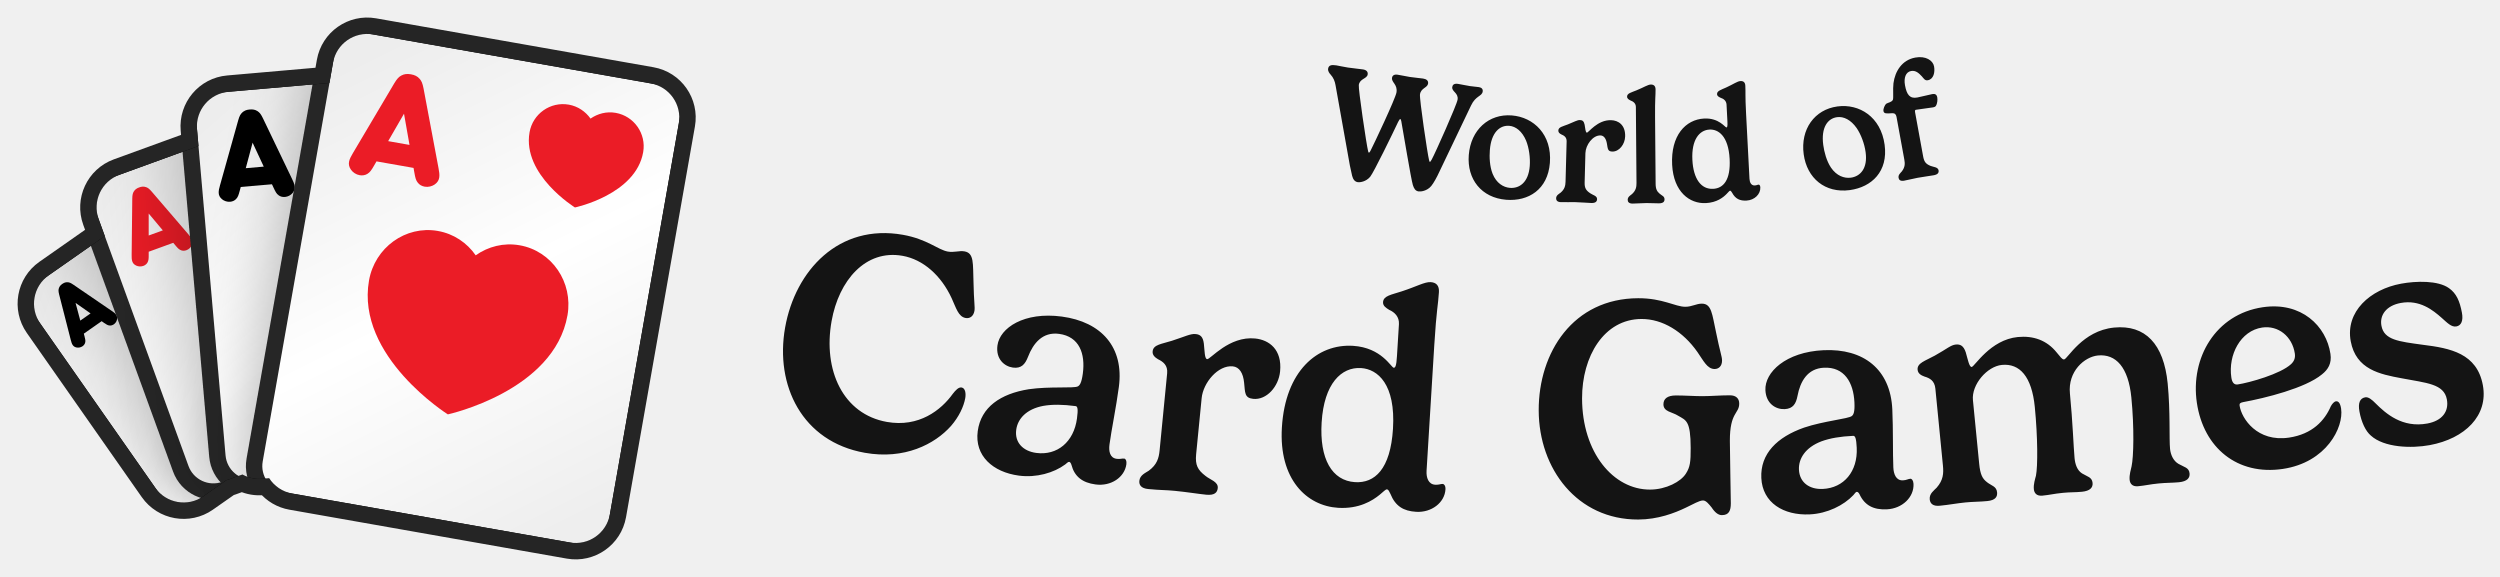
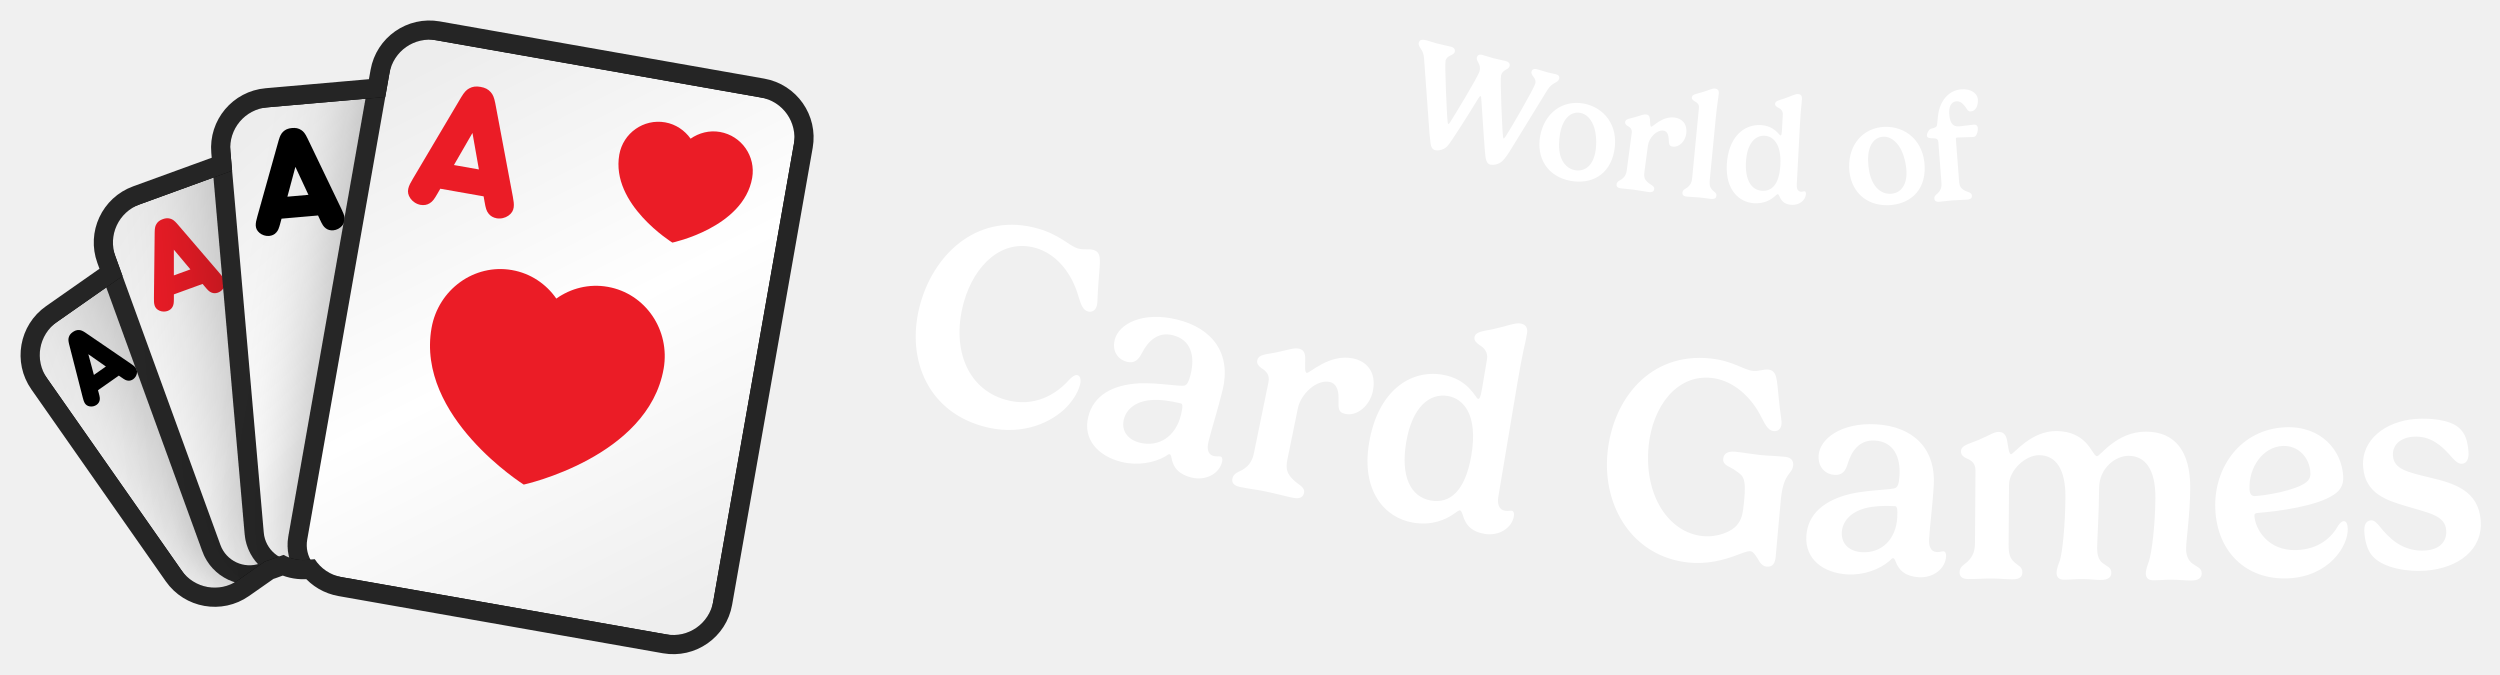
- <svg xmlns="http://www.w3.org/2000/svg" xmlns:xlink="http://www.w3.org/1999/xlink" viewBox="-5.27 -18.43 806.54 186.04" width="806.54" height="186.04">
+ <svg xmlns="http://www.w3.org/2000/svg" xmlns:xlink="http://www.w3.org/1999/xlink" viewBox="-6.64 -13.83 869.75 234.63" width="869.75" height="234.63">
  <defs>
    <rect id="path-1" x="0" y="0" width="5464" height="1280" />
    <rect id="path-3" x="0" y="0" width="1279.966" height="1280" />
    <path d="M654.667,7.381 L1041.451,230.691 C1067.755,245.877 1076.767,279.512 1061.581,305.816 L747.051,850.597 C731.865,876.902 698.23,885.914 671.926,870.727 L285.142,647.418 C271.344,639.451 262.304,626.408 259.019,612.01 L248.673,609.238 C237.588,606.268 228.207,600.115 221.247,592.027 L200.473,592.025 C198.498,592.025 196.547,591.921 194.626,591.718 L151.468,603.281 C122.13,611.142 91.974,593.731 84.112,564.393 L1.886,257.522 C-5.975,228.183 11.436,198.027 40.774,190.166 L145.477,162.11 L145.477,133.795 C145.477,103.422 170.1,78.799 200.473,78.799 L333.867,78.799 L340.716,53.24 C348.577,23.901 378.734,6.491 408.072,14.352 L563.147,55.903 L579.542,27.511 C594.728,1.207 628.363,-7.806 654.667,7.381 Z" id="path-5" />
    <filter x="-59.0%" y="-44.4%" width="218.0%" height="188.8%" filterUnits="objectBoundingBox" id="filter-7">
      <feOffset dx="0" dy="0" in="SourceAlpha" result="shadowOffsetOuter1" />
      <feGaussianBlur stdDeviation="64" in="shadowOffsetOuter1" result="shadowBlurOuter1" />
      <feColorMatrix values="0 0 0 0 0   0 0 0 0 0   0 0 0 0 0  0 0 0 0.32 0" type="matrix" in="shadowBlurOuter1" result="shadowMatrixOuter1" />
      <feMerge>
        <feMergeNode in="shadowMatrixOuter1" />
        <feMergeNode in="SourceGraphic" />
      </feMerge>
    </filter>
    <linearGradient x1="21.639%" y1="0%" x2="78.361%" y2="100%" id="linearGradient-8">
      <stop stop-color="#EDEDED" offset="0%" />
      <stop stop-color="#FFFFFF" offset="50.295%" />
      <stop stop-color="#EEEEEE" offset="100%" />
    </linearGradient>
    <filter x="-49.2%" y="-37.0%" width="198.3%" height="174.0%" filterUnits="objectBoundingBox" id="filter-9">
      <feOffset dx="0" dy="0" in="SourceAlpha" result="shadowOffsetOuter1" />
      <feGaussianBlur stdDeviation="64" in="shadowOffsetOuter1" result="shadowBlurOuter1" />
      <feColorMatrix values="0 0 0 0 0   0 0 0 0 0   0 0 0 0 0  0 0 0 0.32 0" type="matrix" in="shadowBlurOuter1" result="shadowMatrixOuter1" />
      <feMerge>
        <feMergeNode in="shadowMatrixOuter1" />
        <feMergeNode in="SourceGraphic" />
      </feMerge>
    </filter>
    <linearGradient x1="21.639%" y1="0%" x2="78.361%" y2="100%" id="linearGradient-10">
      <stop stop-color="#EDEDED" offset="0%" />
      <stop stop-color="#FFFFFF" offset="50.295%" />
      <stop stop-color="#EEEEEE" offset="100%" />
    </linearGradient>
    <filter x="-41.0%" y="-30.9%" width="181.9%" height="161.7%" filterUnits="objectBoundingBox" id="filter-11">
      <feOffset dx="0" dy="0" in="SourceAlpha" result="shadowOffsetOuter1" />
      <feGaussianBlur stdDeviation="64" in="shadowOffsetOuter1" result="shadowBlurOuter1" />
      <feColorMatrix values="0 0 0 0 0   0 0 0 0 0   0 0 0 0 0  0 0 0 0.32 0" type="matrix" in="shadowBlurOuter1" result="shadowMatrixOuter1" />
      <feMerge>
        <feMergeNode in="shadowMatrixOuter1" />
        <feMergeNode in="SourceGraphic" />
      </feMerge>
    </filter>
    <linearGradient x1="21.639%" y1="0%" x2="78.361%" y2="100%" id="linearGradient-12">
      <stop stop-color="#EDEDED" offset="0%" />
      <stop stop-color="#FFFFFF" offset="50.295%" />
      <stop stop-color="#EEEEEE" offset="100%" />
    </linearGradient>
    <filter x="-34.1%" y="-25.7%" width="168.3%" height="151.4%" filterUnits="objectBoundingBox" id="filter-13">
      <feOffset dx="0" dy="0" in="SourceAlpha" result="shadowOffsetOuter1" />
      <feGaussianBlur stdDeviation="64" in="shadowOffsetOuter1" result="shadowBlurOuter1" />
      <feColorMatrix values="0 0 0 0 0   0 0 0 0 0   0 0 0 0 0  0 0 0 0.32 0" type="matrix" in="shadowBlurOuter1" result="shadowMatrixOuter1" />
      <feMerge>
        <feMergeNode in="shadowMatrixOuter1" />
        <feMergeNode in="SourceGraphic" />
      </feMerge>
    </filter>
    <linearGradient x1="21.639%" y1="0%" x2="78.361%" y2="100%" id="linearGradient-14">
      <stop stop-color="#EDEDED" offset="0%" />
      <stop stop-color="#FFFFFF" offset="50.295%" />
      <stop stop-color="#EEEEEE" offset="100%" />
    </linearGradient>
  </defs>
-   <g transform="translate(-20.349,-54.369) scale(0.20349)">
+   <g transform="translate(-25.663,-59.162) scale(0.25663)">
    <mask id="mask-4" fill="white">
      <use xlink:href="#path-3" />
    </mask>
    <g id="Mask" />
    <g id="Group" stroke-width="1" fill-rule="evenodd" mask="url(#mask-4)">
      <g transform="translate(700.504, 678.0126) rotate(-20) translate(-700.504, -678.0126)translate(166.0272, 238.9585)">
        <g transform="translate(-0, -0)">
          <mask id="mask-6" fill="white">
            <use xlink:href="#path-5" />
          </mask>
          <path stroke="#252525" stroke-width="26" d="M661.167,-3.877 L1047.951,219.432 C1080.473,238.209 1091.616,279.794 1072.839,312.316 L758.31,857.097 C739.533,889.619 697.948,900.762 665.426,881.986 L278.642,658.676 C264.448,650.481 253.966,637.684 248.632,622.685 L245.308,621.795 C234.009,618.767 223.884,612.979 215.705,605.026 L200.473,605.025 C198.91,605.025 197.353,604.972 195.803,604.861 L154.833,615.838 C118.559,625.557 81.275,604.031 71.555,567.758 L-10.671,260.886 C-20.39,224.613 1.136,187.328 37.41,177.609 L132.477,152.135 L132.477,133.795 C132.477,96.242 162.92,65.799 200.473,65.799 L323.892,65.799 L328.159,49.875 C337.879,13.602 375.163,-7.925 411.436,1.795 L556.877,40.764 L568.283,21.011 C587.06,-11.511 628.645,-22.654 661.167,-3.877 Z" />
          <g mask="url(#mask-6)">
            <g transform="translate(-12.346, -20.1207)">
              <g id="small_spade_1" filter="url(#filter-7)" transform="translate(210.9129, 389.3938) rotate(-15) translate(-210.9129, -389.3938)translate(49.8576, 175.5497)">
                <rect id="Background" stroke="#252525" stroke-width="26" fill="url(#linearGradient-8)" x="-13" y="-13" width="348.11" height="453.688" rx="54.996" />
                <path d="M243.897,27.593 C243.897,27.593 294.439,46.921 294.501,83.212 C294.501,98.995 281.209,111.813 264.79,111.831 C259.556,111.836 254.629,110.478 250.35,108.157 L256.538,128.766 L231.229,128.766 L237.404,108.197 C233.153,110.517 228.26,111.881 223.047,111.892 C206.62,111.901 193.284,99.118 193.266,83.326 C193.205,47.045 243.897,27.593 243.897,27.593 Z" id="Spade-small" fill="#000000" />
                <path d="M24.778,103.856 L51.007,34.253 C52.733,29.769 54.044,27.838 56.046,26.251 C58.462,24.32 61.015,23.561 64.605,23.561 C68.194,23.561 70.748,24.32 73.164,26.251 C75.165,27.838 76.477,29.769 78.202,34.253 L104.431,103.856 C106.709,109.926 108.228,114.686 103.603,119.308 C101.463,121.446 98.219,122.895 94.906,122.895 C92.214,122.895 89.798,121.998 88.073,120.412 C86.002,118.549 85.105,116.687 83.31,111.72 L81.861,107.719 L47.349,107.719 L45.899,111.72 C44.105,116.687 43.207,118.549 41.137,120.412 C39.411,121.998 36.995,122.895 34.303,122.895 C30.99,122.895 27.746,121.446 25.606,119.308 C20.982,114.686 22.5,109.926 24.778,103.856 Z M74.544,87.576 L64.605,60.259 L54.665,87.576 L74.544,87.576 Z" id="A" fill="#000000" />
              </g>
              <g id="small_diamond_1" filter="url(#filter-9)" transform="translate(351.0898, 355.5329) rotate(-360) translate(-351.0898, -355.5329)translate(157.8235, 98.9199)">
                <rect id="Background" stroke="#252525" stroke-width="26" fill="url(#linearGradient-10)" x="-13" y="-13" width="412.533" height="539.226" rx="54.996" />
                <polygon id="Diamond-small" fill="#EB1B28" points="300.954 22.074 353.401 93.826 300.954 165.557 248.485 93.826" />
                <path d="M29.802,125.878 L61.277,42.355 C63.348,36.974 64.921,34.657 67.323,32.753 C70.222,30.435 73.287,29.524 77.594,29.524 C81.901,29.524 84.966,30.435 87.865,32.753 C90.267,34.657 91.841,36.974 93.911,42.355 L125.386,125.878 C128.119,133.163 129.942,138.875 124.392,144.421 C121.824,146.987 117.932,148.725 113.956,148.725 C110.725,148.725 107.826,147.649 105.756,145.745 C103.271,143.51 102.194,141.275 100.041,135.315 L98.301,130.514 L56.887,130.514 L55.148,135.315 C52.994,141.275 51.917,143.51 49.432,145.745 C47.362,147.649 44.463,148.725 41.232,148.725 C37.257,148.725 33.364,146.987 30.796,144.421 C25.247,138.875 27.069,133.163 29.802,125.878 Z M89.521,106.343 L77.594,73.562 L65.667,106.343 L89.521,106.343 Z" id="A" fill="#EB1B28" />
              </g>
              <g id="small_clover_1" filter="url(#filter-11)" transform="translate(511.6136, 377.7066) rotate(-345) translate(-511.6136, -377.7066)translate(279.6941, 69.771)">
                <rect id="Background" stroke="#252525" stroke-width="26" fill="url(#linearGradient-12)" x="-13" y="-13" width="489.839" height="641.871" rx="54.996" />
                <path d="M347.866,39.734 C367.599,39.734 383.595,55.536 383.595,75.06 C383.595,84.425 379.905,92.946 373.883,99.274 C378.307,97.333 383.203,96.253 388.353,96.253 C408.072,96.253 424.081,112.082 424.081,131.58 C424.081,151.104 408.072,166.919 388.353,166.919 C372.39,166.919 358.858,156.556 354.282,142.251 C354.334,142.684 354.408,143.092 354.506,143.474 C358.945,160.826 367.798,185.424 367.798,185.424 L328,185.424 C328,185.424 336.827,160.734 341.253,143.474 C341.354,143.079 341.428,142.656 341.479,142.206 C336.916,156.534 323.372,166.919 307.393,166.919 C287.646,166.919 271.677,151.104 271.677,131.58 C271.677,112.082 287.646,96.253 307.393,96.253 C312.539,96.253 317.432,97.331 321.855,99.271 C315.837,92.944 312.15,84.424 312.15,75.06 C312.15,55.536 328.133,39.734 347.866,39.734 Z" id="Clover-small" fill="#000000" />
                <path d="M28.576,146.475 L66.345,46.247 C68.83,39.79 70.719,37.009 73.601,34.724 C77.08,31.943 80.758,30.85 85.926,30.85 C91.095,30.85 94.772,31.943 98.251,34.724 C101.133,37.009 103.022,39.79 105.507,46.247 L143.276,146.475 C146.556,155.216 148.743,162.07 142.084,168.726 C139.003,171.805 134.331,173.891 129.56,173.891 C125.684,173.891 122.205,172.6 119.72,170.315 C116.738,167.633 115.446,164.951 112.862,157.799 L110.775,152.038 L61.078,152.038 L58.99,157.799 C56.406,164.951 55.114,167.633 52.132,170.315 C49.647,172.6 46.168,173.891 42.292,173.891 C37.521,173.891 32.85,171.805 29.768,168.726 C23.109,162.07 25.296,155.216 28.576,146.475 Z M100.239,123.032 L85.926,83.696 L71.613,123.032 L100.239,123.032 Z" id="A" fill="#000000" />
              </g>
              <g id="small_heart_1" filter="url(#filter-13)" transform="translate(675.6425, 459.1748) rotate(-330) translate(-675.6425, -459.1748)translate(397.3371, 89.6494)">
                <rect id="Background" stroke="#252525" stroke-width="26" fill="url(#linearGradient-14)" x="-13" y="-13" width="582.611" height="765.051" rx="54.996" />
                <path d="M341.635,288.824 C315.976,288.845 292.736,299.456 275.815,316.611 C258.851,299.507 235.579,288.948 209.909,288.989 C158.08,289.041 116.117,332.207 116.16,385.365 C116.309,507.485 276.113,572.616 276.113,572.616 C276.113,572.616 435.789,507.092 435.619,384.932 C435.544,331.774 393.497,288.752 341.635,288.824" id="Heart-big" fill="#EB1B28" />
                <path d="M417.458,71.521 C407.751,61.933 394.392,55.711 379.689,55.711 C350.027,55.745 325.983,79.908 326.015,109.677 C326.095,178.084 417.593,214.563 417.593,214.563 C417.593,214.563 508.981,177.883 508.901,109.459 C508.854,79.674 484.777,55.594 455.084,55.627 C440.412,55.627 427.165,61.899 417.458,71.521 Z" id="Heart-small" fill="#EB1B28" />
                <path d="M56.059,190.564 L101.383,70.289 C104.365,62.541 106.631,59.203 110.09,56.462 C114.264,53.124 118.677,51.813 124.88,51.813 C131.082,51.813 135.495,53.124 139.67,56.462 C143.129,59.203 145.395,62.541 148.377,70.289 L193.701,190.564 C197.637,201.054 200.261,209.278 192.269,217.265 C188.572,220.96 182.966,223.464 177.241,223.464 C172.589,223.464 168.415,221.914 165.433,219.172 C161.855,215.954 160.304,212.735 157.203,204.153 L154.698,197.239 L95.061,197.239 L92.556,204.153 C89.455,212.735 87.905,215.954 84.327,219.172 C81.345,221.914 77.17,223.464 72.518,223.464 C66.793,223.464 61.187,220.96 57.49,217.265 C49.499,209.278 52.123,201.054 56.059,190.564 Z M142.055,162.432 L124.88,115.228 L107.704,162.432 L142.055,162.432 Z" id="A" fill="#EB1B28" />
              </g>
            </g>
          </g>
        </g>
      </g>
    </g>
  </g>
-   <path fill="#141414" d="M445.78 20.92C446.08 20.3 446.35 19.95 446.48 19.97C446.6 19.99 446.73 20.22 446.8 20.62C447.47 24.33 449.92 39.17 450.53 41.23C450.9 42.42 451.36 43.17 452.39 43.33C453.03 43.43 455.12 43.22 456.47 41.58C457.21 40.7 458.3 38.73 459.08 37.01L469.31 15.61C470.82 12.39 472.83 12.7 473.07 11.1C473.19 10.36 472.77 9.82 471.87 9.68C470.99 9.55 469.85 9.48 468.95 9.34C467.97 9.2 465.96 8.76 465.11 8.63C463.85 8.44 463.36 8.94 463.25 9.63C463.02 11.15 465.31 11.5 464.97 13.71C464.71 15.41 457.77 30.95 456.64 33.01C456.36 33.49 456.15 33.83 456.02 33.81C455.94 33.8 455.87 33.6 455.77 33.24C455.27 31.33 452.62 13.44 452.84 12.02C453.16 9.91 455.23 9.94 455.45 8.55C455.59 7.58 454.93 7.08 453.83 6.91C452.7 6.74 451.29 6.66 449.52 6.39C448.56 6.24 446.53 5.8 445.63 5.67C444.45 5.49 443.92 5.98 443.82 6.68C443.59 8.17 445.66 8.75 445.26 11.37C444.96 13.32 437.84 28.36 436.95 30.06C436.8 30.36 436.54 30.84 436.36 30.82C436.25 30.8 436.16 30.58 436.11 30.36C435.58 28.33 432.91 10.28 433.1 8.99C433.42 6.89 435.74 7.03 435.96 5.59C436.09 4.77 435.63 4.14 434.42 3.96C433.26 3.78 431.47 3.64 429.59 3.36C427.77 3.08 426.84 2.81 425.81 2.65C424.19 2.4 423.36 2.65 423.2 3.75C423.08 4.5 423.61 5.21 423.99 5.61C424.94 6.65 425.37 7.79 425.58 8.98L430.21 34.91C430.49 36.34 430.89 38.08 430.94 38.25C431.24 39.4 431.75 40.19 432.8 40.35C433.42 40.44 435.43 40.22 436.78 38.59C437.91 37.21 443.99 24.75 445.78 20.92ZM481.63 22.16C483.75 22.32 485.79 23.92 487.07 26.94C488.01 29.25 488.46 32.45 488.25 35.17C487.83 40.46 484.89 42.42 481.86 42.18C479.73 42.01 477.49 40.66 476.27 37.64C475.31 35.22 475.2 32.24 475.38 29.99C475.82 24.31 478.59 21.92 481.63 22.16ZM468.58 31.59C467.97 39.37 472.66 45.39 480.67 46.02C487.82 46.58 494.07 42.74 494.75 34.11C495.46 25.01 489.54 19.36 482.46 18.81C475.05 18.22 469.22 23.45 468.58 31.59ZM511.05 25.26C512.17 25.29 512.87 26.28 513.14 27.87C513.43 29.49 513.36 30.43 514.86 30.47C517.12 30.53 518.96 28.11 519.03 25.56C519.13 21.87 516.83 20.4 514.47 20.34C510.07 20.22 507.23 24.38 506.68 24.36C506.24 24.35 506.17 23.02 505.95 21.79C505.72 20.67 505.26 20.32 504.45 20.3C503.6 20.27 502.75 20.82 500.56 21.7C498.86 22.38 497.5 22.55 497.47 23.69C497.45 24.32 497.91 24.67 498.45 24.94C499.35 25.31 500.19 25.85 500.15 27.2L499.8 40.17C499.76 41.5 499.52 42.61 498.22 43.72C497.71 44.12 496.79 44.54 496.76 45.52C496.75 46.17 497.09 46.76 498.34 46.79C500.5 46.85 501.18 46.74 502.79 46.78C505 46.84 506.74 47.02 508.11 47.06C509.52 47.1 509.95 46.56 509.97 45.81C510 44.74 508.57 44.5 507.78 43.93C506.38 43 505.91 42.21 505.96 40.42L506.21 30.96C506.29 28.33 508.58 25.2 511.05 25.26ZM528.84 10.42C528.83 9.33 528.28 8.84 527.34 8.84C526.33 8.85 525.09 9.75 522.65 10.73C520.97 11.42 519.64 11.67 519.65 12.76C519.66 13.38 520.18 13.69 520.73 13.97C521.64 14.3 522.48 14.89 522.49 16.09L522.69 40.58C522.7 41.9 522.51 43.02 521.24 44.18C520.75 44.6 519.84 45.05 519.85 46.04C519.86 46.69 520.23 47.26 521.47 47.25C523.14 47.23 524.36 47.09 525.92 47.08C527.19 47.07 528.78 47.18 529.92 47.17C531.33 47.16 531.74 46.61 531.73 45.86C531.72 44.85 530.87 44.7 530.13 44.03C529.35 43.36 528.87 42.63 528.86 40.84L528.68 19.36C528.63 13.28 528.86 12.6 528.84 10.42ZM547.43 42.49C543.54 42.7 541.04 39.29 540.72 33.18C540.38 26.62 542.98 23.54 546.25 23.37C549.08 23.22 552.35 25.42 552.74 32.87C553.09 39.7 550.7 42.32 547.43 42.49ZM558.18 46.28C560.75 46.15 562.75 44.22 562.64 41.99C562.61 41.39 562.31 41.12 562.1 41.13C561.71 41.15 561.49 41.37 560.84 41.4C559.69 41.46 559.2 40.4 559.14 39.25L558.04 18.17C557.72 12.09 557.92 11.41 557.8 9.23C557.75 8.13 557.18 7.67 556.24 7.72C555.23 7.77 553.98 8.72 551.59 9.81C549.93 10.57 548.62 10.88 548.68 11.97C548.71 12.59 549.3 12.87 549.86 13.13C550.78 13.42 551.68 14.08 551.74 15.32L552.02 20.72C552.11 22.33 551.97 22.68 551.71 22.69C551.27 22.71 549.31 19.56 544.51 19.81C538.51 20.13 533.7 25.3 534.19 34.75C534.65 43.47 539.82 47.37 545.1 47.09C548.6 46.91 550.68 45.27 551.79 44.11C552.36 43.54 552.65 43.11 552.88 43.09C553.14 43.08 553.31 43.41 553.54 43.76C554.61 45.74 556.05 46.39 558.18 46.28ZM587.4 19.37C589.51 19.08 591.84 20.21 593.72 22.89C595.13 24.96 596.25 27.98 596.61 30.68C597.33 35.94 594.86 38.48 591.85 38.89C589.73 39.17 587.26 38.33 585.43 35.64C583.98 33.47 583.25 30.58 582.94 28.34C582.18 22.69 584.38 19.77 587.4 19.37ZM576.63 31.34C577.68 39.07 583.54 43.97 591.5 42.9C598.61 41.93 603.9 36.86 602.74 28.28C601.52 19.24 594.54 14.96 587.51 15.91C580.14 16.91 575.54 23.25 576.63 31.34ZM612.55 17.7C612.45 17.14 612.66 17.02 612.82 16.99C613.69 16.83 617.82 16.32 618.43 16.2C618.82 16.13 619.11 15.98 619.27 15.73C619.75 15.01 619.86 13.75 619.72 12.98C619.54 12.01 618.95 11.78 618.13 11.92C617.46 12.05 614.17 12.86 613.25 13.03C610.87 13.46 609.87 12.14 609.31 9.07C608.88 6.72 609.53 4.8 611.27 4.48C612.78 4.21 613.77 5.16 614.75 6.2C615.35 6.86 615.7 7.64 616.68 7.46C618.57 7.11 619.03 4.86 618.69 2.99C618.33 1.05 615.97 -0.47 612.64 0.14C608.34 0.92 606.1 4.56 605.59 8.43C605.34 10.51 605.67 13.17 605.39 13.81C604.93 14.6 603.82 14.65 603.21 15.07C602.81 15.47 602.23 16.65 602.37 17.42C602.54 18.32 603.44 18.2 605.22 18.09C605.98 18.08 606.41 18.4 606.57 19.25L609.1 33.08C609.34 34.39 609.33 35.52 608.28 36.88C607.87 37.38 607.06 37.97 607.24 38.95C607.35 39.59 607.81 40.08 609.04 39.86C610.65 39.56 611.93 39.2 613.39 38.93C615.57 38.53 617.2 38.37 618.58 38.11C619.96 37.86 620.27 37.25 620.14 36.51C619.95 35.46 618.49 35.46 617.58 35.1C616.04 34.46 615.5 33.82 615.17 32.05Z" />
-   <path fill="#141414" d="M248.02 87.24C244.71 105.89 253.47 124.05 273.75 127.65C286.51 129.92 296.28 124.9 301.55 118.98C304.1 116.03 305.65 112.75 306.14 109.99C306.38 108.61 306.2 106.8 304.97 106.58C303.98 106.41 303.03 107.46 302.12 108.62C298.34 113.89 291.19 119.52 280.85 117.69C266.77 115.19 260.18 101.12 263.01 85.17C265.34 72.03 273.98 61.98 285.9 64.1C292.59 65.28 298.37 70.47 301.75 77.78C303.18 80.87 303.89 83.74 306.25 84.16C307.53 84.39 308.77 83.7 309.1 81.87C309.32 80.59 308.91 78.9 308.8 72.68C308.57 66.55 309.05 63.23 305.9 62.67C304.18 62.36 302.58 63.1 300.51 62.73C297.31 62.16 293.86 58.71 286.03 57.32C265.36 53.65 251.29 68.82 248.02 87.24ZM342.18 116.58C341.17 124.17 335.78 128.59 329.04 127.69C324.78 127.12 322.03 124.33 322.58 120.22C323.05 116.7 325.84 113.54 331.32 112.51C334.27 112 337.64 112.04 341.76 112.59C342.4 112.68 342.58 113.61 342.18 116.58ZM326.64 107.14C317.52 108.6 311.2 112.9 310.16 120.68C309.1 128.61 315.05 133.89 323.43 135.01C329.08 135.77 334.75 134.1 338.38 131.41C338.83 131.07 339.31 130.53 339.66 130.57C340 130.62 340.25 131.06 340.39 131.53C341.39 135.35 343.95 137.3 348.17 137.86C353.12 138.53 357.55 135.59 358.12 131.32C358.27 130.19 357.85 129.57 357.45 129.52C356.71 129.42 356.16 129.75 354.97 129.59C352.79 129.3 352.37 127.13 352.67 124.95C353.27 120.44 354.83 112.88 355.69 106.43C357.41 93.6 350.08 85.41 337.29 83.7C325.15 82.08 317.28 87.33 316.52 93.03C315.94 97.39 318.75 99.78 321.52 100.16C324.25 100.52 325.45 99.07 326.37 96.72C328.07 92.3 331.09 88.57 336.4 89.28C342.94 90.15 344.92 95.66 344.07 102.06C343.65 105.18 343.05 105.91 342.45 106.23C341.15 106.91 333.33 106.17 326.64 107.14ZM392.44 99.76C394.58 99.97 395.8 101.94 396.1 105.04C396.44 108.19 396.17 109.97 399.05 110.25C403.38 110.67 407.23 106.28 407.71 101.4C408.4 94.33 404.18 91.21 399.65 90.77C391.24 89.94 385.22 97.54 384.18 97.44C383.33 97.36 383.38 94.8 383.11 92.41C382.83 90.23 381.99 89.49 380.45 89.34C378.81 89.18 377.11 90.12 372.8 91.51C369.43 92.58 366.81 92.73 366.59 94.92C366.47 96.11 367.31 96.85 368.3 97.45C369.98 98.26 371.53 99.42 371.27 102.01L368.84 126.84C368.6 129.38 367.99 131.48 365.34 133.43C364.31 134.13 362.49 134.81 362.3 136.7C362.18 137.94 362.77 139.11 365.16 139.34C369.29 139.74 370.61 139.62 373.69 139.92C377.92 140.34 381.23 140.91 383.87 141.17C386.56 141.43 387.46 140.47 387.6 139.02C387.8 136.98 385.1 136.32 383.66 135.12C381.09 133.16 380.29 131.58 380.62 128.14L382.4 110.03C382.89 105 387.72 99.3 392.44 99.76ZM431.9 137.12C424.41 136.66 420.39 129.6 421.11 117.87C421.88 105.24 427.52 99.93 433.81 100.31C439.24 100.65 445.01 105.56 444.13 119.88C443.32 133.01 438.19 137.5 431.9 137.12ZM451.6 146.69C456.54 146.99 460.8 143.75 461.06 139.46C461.13 138.31 460.62 137.73 460.22 137.7C459.47 137.66 458.99 138.03 457.75 137.95C455.55 137.82 454.83 135.67 454.96 133.47L457.45 92.95C458.17 81.27 458.7 80 458.95 75.81C459.08 73.71 458.09 72.7 456.29 72.59C454.35 72.47 451.75 74.01 446.94 75.57C443.62 76.67 441.05 76.96 440.92 79.06C440.85 80.26 441.91 80.92 442.92 81.54C444.63 82.29 446.19 83.74 446.05 86.14L445.41 96.52C445.22 99.61 444.88 100.24 444.38 100.21C443.53 100.16 440.47 93.71 431.24 93.14C419.71 92.44 409.4 101.27 408.29 119.44C407.26 136.21 416.3 144.78 426.43 145.4C433.17 145.81 437.49 143.12 439.87 141.16C441.08 140.18 441.73 139.42 442.17 139.45C442.67 139.48 442.93 140.15 443.29 140.87C444.9 144.88 447.51 146.44 451.6 146.69ZM523.23 149.18C529.63 149.16 534.97 147.1 538.62 145.34C541.12 144.18 542.91 143.03 544.16 143.03C545.11 143.02 546.02 144.17 546.92 145.27C548.02 146.97 549.13 147.76 550.23 147.76C552.53 147.75 553.12 146.3 553.12 143.95C553.11 140.9 552.83 128.9 552.81 123.8C552.79 114.45 555.84 115.1 555.83 111.75C555.83 110.2 554.87 109.1 552.82 109.1C549.37 109.11 547.03 109.37 543.88 109.38C541.58 109.38 537.97 109.14 535.37 109.15C532.67 109.16 531.38 110.21 531.38 112.01C531.39 114.46 534.24 114.45 536.14 115.7C538.7 117.19 540.15 117.29 540.17 126.09C540.18 130.59 539.99 132.24 538.64 134.34C537.05 136.94 532.25 139.51 527.05 139.52C515.25 139.55 505.17 127.63 505.13 110.13C505.09 96.53 512.21 84.51 524.31 84.48C531.11 84.46 537.72 88.54 542.34 95.13C544.3 97.93 545.5 100.62 547.9 100.62C549.2 100.61 550.3 99.71 550.29 97.86C550.29 96.56 549.59 94.96 548.37 88.86C547.06 82.87 546.95 79.52 543.75 79.53C542 79.53 540.55 80.54 538.45 80.54C535.2 80.55 531.19 77.76 523.24 77.78C502.24 77.84 491.09 95.26 491.14 113.96C491.19 132.91 503.63 149.23 523.23 149.18ZM593.74 126.03C594.1 133.67 589.59 138.99 582.8 139.31C578.51 139.51 575.3 137.26 575.1 133.11C574.93 129.57 577.12 125.96 582.33 123.96C585.13 122.93 588.46 122.37 592.61 122.18C593.26 122.15 593.6 123.03 593.74 126.03ZM576.76 119.52C568.05 122.58 562.59 127.95 562.96 135.79C563.34 143.78 570.14 147.91 578.58 147.52C584.28 147.25 589.56 144.59 592.66 141.3C593.04 140.88 593.41 140.26 593.76 140.24C594.11 140.23 594.43 140.61 594.65 141.05C596.32 144.63 599.19 146.09 603.44 145.89C608.43 145.66 612.26 141.97 612.06 137.68C612 136.53 611.48 136 611.08 136.02C610.33 136.06 609.85 136.48 608.65 136.54C606.45 136.64 605.65 134.58 605.55 132.38C605.34 127.83 605.52 120.12 605.22 113.62C604.61 100.69 595.93 93.94 583.04 94.55C570.81 95.12 564.01 101.7 564.28 107.44C564.49 111.84 567.68 113.69 570.48 113.56C573.22 113.43 574.15 111.78 574.63 109.31C575.51 104.66 577.82 100.45 583.16 100.2C589.75 99.89 592.69 104.95 593 111.4C593.15 114.54 592.69 115.37 592.15 115.79C591 116.7 583.17 117.37 576.76 119.52ZM660.64 97.53C659.99 97.59 659.45 96.69 658.26 95.3C655.05 91.3 650.68 89.82 645.71 90.3C636.8 91.18 631.77 99.86 630.83 99.96C630.03 100.03 629.58 97.52 628.91 95.22C628.2 93.13 627.19 92.58 625.7 92.72C624.06 92.88 622.87 94.11 618.92 96.3C615.82 98.01 613.17 98.68 613.38 100.87C613.51 102.16 614.62 102.7 615.61 103.06C617.27 103.55 618.85 104.35 619.11 106.94L621.55 131.77C621.8 134.3 621.66 136.48 619.53 138.9C618.72 139.78 617.11 140.79 617.29 142.68C617.42 143.93 618.22 144.95 620.51 144.73C623.59 144.43 626.01 143.94 628.84 143.66C631.28 143.42 633.3 143.47 635.88 143.22C638.47 142.96 639.17 141.84 639.02 140.4C638.83 138.46 637.26 138.31 635.79 137.15C634.27 135.99 633.59 134.65 633.25 131.22L631.23 110.67C630.74 105.64 635.79 99.77 640.56 99.3C646.33 98.73 650.23 103.07 651.19 112.88C652.15 122.63 652.17 132.02 651.56 135.05C651.31 136.03 650.72 137.79 650.88 139.38C651 140.63 651.76 141.66 653.65 141.47C656.14 141.23 657.21 140.87 660.24 140.57C662.78 140.32 664.15 140.44 666.39 140.22C669.03 139.96 669.97 138.86 669.83 137.37C669.64 135.48 668.17 135.37 666.41 134.29C664.85 133.29 664.21 131.34 664.02 129.4C663.7 126.12 663.42 117.65 662.52 108.5C661.82 101.38 667.18 96.69 671.56 96.25C677.34 95.69 681.38 100.01 682.34 109.82C683.3 119.57 683.07 128.99 682.41 132.02C682.21 132.99 681.63 134.76 681.78 136.35C681.9 137.59 682.66 138.62 684.5 138.44C687.04 138.19 688.11 137.84 691.14 137.54C693.63 137.29 695.5 137.36 697.69 137.15C700.32 136.89 701.27 135.79 701.12 134.3C700.94 132.41 699.42 132.3 697.56 131.23C695.91 130.29 695.01 128.32 694.82 126.37C694.5 123.09 694.95 114.45 694.06 105.3C692.8 92.51 686.81 86.27 676.76 87.25C666.51 88.26 661.78 97.42 660.64 97.53ZM735.08 95.63C735.28 97.01 734.89 98.08 733.87 99.04C730.45 102.23 720.4 105.04 716.65 105.6C715.46 105.78 714.82 104.91 714.6 103.38C713.51 96.06 717.55 88.28 724.53 87.24C729.72 86.47 734.25 90.09 735.08 95.63ZM743.82 102.36C745.81 100.8 747.03 98.8 746.57 95.74C745.24 86.78 737.23 78.83 724.71 80.69C709.53 82.95 701.31 97.02 703.48 111.56C705.65 126.1 716.58 135.03 731.22 132.85C745.31 130.75 750.9 119.4 750.01 113.42C749.75 111.64 749.13 110.92 748.34 111.04C747.75 111.13 747.15 111.83 746.71 112.6C744.72 117.24 740.77 121.62 733.2 122.75C722.97 124.27 717.89 116.64 717.26 112.44C717.16 111.74 717.47 111.49 718.41 111.3C725.54 109.99 738.46 106.8 743.82 102.36ZM769.36 73.09C759.38 74.93 751.35 82.11 753.11 91.65C754.8 100.79 762.55 102.31 769.55 103.61C777.51 105.14 783.2 105.36 784.13 110.43C784.85 114.31 782.61 117.32 777.84 118.2C769.73 119.7 764.43 114.98 761.19 111.76C759.94 110.47 758.8 109.56 757.77 109.75C756.05 110.07 755.42 111.61 755.93 114.36C756.58 117.9 757.96 120.7 759.59 122.08C763.88 126.01 772.72 126.26 778.57 125.18C789.98 123.08 797.55 115.63 795.74 105.84C793.85 95.57 785.25 93.9 776.35 92.8C768.58 91.74 763.86 91.24 763.02 86.67C762.39 83.27 764.52 80.19 769.24 79.31C775.38 78.18 779.63 81.62 782.48 84.14C784.24 85.69 785.59 87.18 787.21 86.88C788.73 86.6 789.47 85.09 788.99 82.48C788.28 78.64 787.17 76.21 784.83 74.55C781.31 72 774.18 72.2 769.36 73.09Z" />
+   <path fill="#ffffff" d="M507.63 20.46C508 19.89 508.3 19.56 508.42 19.6C508.55 19.63 508.65 19.87 508.67 20.28C508.95 24.04 509.84 39.05 510.23 41.16C510.47 42.38 510.86 43.18 511.86 43.45C512.49 43.61 514.58 43.62 516.1 42.14C516.93 41.33 518.22 39.49 519.18 37.86L531.59 17.64C533.43 14.6 535.39 15.12 535.8 13.56C535.99 12.83 535.63 12.25 534.75 12.02C533.89 11.8 532.76 11.61 531.88 11.38C530.92 11.13 528.97 10.48 528.14 10.27C526.91 9.94 526.36 10.39 526.18 11.07C525.8 12.56 528.03 13.14 527.47 15.3C527.03 16.96 518.51 31.69 517.17 33.63C516.84 34.08 516.59 34.39 516.47 34.36C516.39 34.34 516.34 34.14 516.27 33.77C515.98 31.81 515.22 13.74 515.58 12.36C516.12 10.29 518.18 10.54 518.54 9.18C518.78 8.22 518.18 7.66 517.1 7.38C515.99 7.09 514.6 6.86 512.86 6.41C511.93 6.16 509.95 5.51 509.07 5.28C507.92 4.98 507.34 5.42 507.17 6.1C506.78 7.56 508.78 8.35 508.11 10.92C507.61 12.83 498.95 27.04 497.89 28.64C497.71 28.92 497.4 29.37 497.22 29.33C497.12 29.3 497.05 29.07 497.03 28.85C496.71 26.77 495.94 8.54 496.27 7.28C496.81 5.22 499.1 5.6 499.47 4.19C499.68 3.39 499.29 2.72 498.11 2.41C496.97 2.12 495.21 1.79 493.37 1.31C491.58 0.84 490.69 0.47 489.68 0.21C488.09 -0.2 487.25 -0.05 486.96 1.03C486.77 1.76 487.22 2.52 487.56 2.96C488.4 4.09 488.7 5.28 488.79 6.48L490.69 32.75C490.82 34.21 491.02 35.98 491.06 36.15C491.24 37.33 491.66 38.16 492.69 38.43C493.3 38.59 495.32 38.58 496.83 37.1C498.1 35.84 505.45 24.09 507.63 20.46ZM543.15 25.44C545.25 25.83 547.11 27.63 548.06 30.77C548.75 33.17 548.87 36.39 548.38 39.08C547.41 44.29 544.28 45.93 541.29 45.38C539.19 44.99 537.1 43.42 536.2 40.29C535.5 37.78 535.71 34.8 536.12 32.58C537.16 26.98 540.16 24.89 543.15 25.44ZM529.19 33.46C527.77 41.13 531.8 47.62 539.7 49.08C546.76 50.39 553.37 47.22 554.95 38.71C556.61 29.73 551.31 23.49 544.33 22.2C537.02 20.85 530.67 25.44 529.19 33.46ZM572.09 31.61C573.2 31.76 573.79 32.81 573.89 34.42C574.02 36.06 573.84 36.99 575.34 37.18C577.58 37.48 579.66 35.27 579.99 32.74C580.48 29.08 578.35 27.38 576 27.07C571.64 26.49 568.38 30.33 567.84 30.26C567.4 30.2 567.47 28.87 567.38 27.63C567.26 26.49 566.85 26.09 566.05 25.98C565.2 25.87 564.3 26.33 562.03 26.97C560.26 27.47 558.89 27.5 558.74 28.63C558.66 29.25 559.08 29.65 559.59 29.98C560.45 30.43 561.23 31.06 561.05 32.4L559.34 45.26C559.16 46.57 558.81 47.66 557.4 48.62C556.85 48.97 555.89 49.29 555.76 50.27C555.68 50.91 555.96 51.53 557.2 51.69C559.34 51.97 560.03 51.93 561.62 52.15C563.81 52.44 565.52 52.8 566.89 52.98C568.28 53.16 568.77 52.68 568.87 51.93C569.01 50.87 567.62 50.48 566.89 49.83C565.59 48.77 565.2 47.93 565.44 46.15L566.68 36.77C567.03 34.17 569.64 31.29 572.09 31.61ZM591.33 18.71C591.43 17.62 590.94 17.08 590.01 16.98C589 16.89 587.67 17.65 585.15 18.37C583.4 18.88 582.06 18.99 581.95 20.07C581.89 20.69 582.38 21.05 582.89 21.39C583.77 21.82 584.54 22.49 584.42 23.68L582.07 48.06C581.94 49.38 581.62 50.47 580.25 51.49C579.71 51.85 578.77 52.21 578.67 53.19C578.61 53.84 578.92 54.44 580.16 54.56C581.81 54.72 583.04 54.71 584.6 54.86C585.86 54.98 587.43 55.26 588.57 55.37C589.97 55.51 590.43 55.01 590.51 54.26C590.6 53.25 589.76 53.01 589.1 52.27C588.39 51.52 588 50.75 588.17 48.96L590.24 27.59C590.82 21.53 591.12 20.88 591.33 18.71ZM606.47 52.55C602.58 52.34 600.45 48.69 600.77 42.59C601.12 36.02 604.02 33.23 607.3 33.4C610.13 33.55 613.14 36.08 612.75 43.53C612.39 50.36 609.74 52.72 606.47 52.55ZM616.76 57.44C619.33 57.57 621.53 55.87 621.65 53.63C621.68 53.04 621.41 52.74 621.2 52.73C620.81 52.7 620.56 52.9 619.92 52.87C618.77 52.81 618.39 51.69 618.45 50.55L619.56 29.47C619.88 23.39 620.15 22.73 620.26 20.55C620.32 19.46 619.8 18.94 618.87 18.89C617.85 18.83 616.51 19.65 614.02 20.48C612.29 21.07 610.96 21.23 610.9 22.32C610.87 22.94 611.42 23.28 611.95 23.6C612.84 23.98 613.66 24.73 613.6 25.98L613.31 31.38C613.23 32.99 613.05 33.32 612.8 33.3C612.35 33.28 610.73 29.94 605.93 29.69C599.93 29.37 594.61 34.01 594.11 43.46C593.65 52.19 598.39 56.6 603.67 56.88C607.17 57.06 609.41 55.65 610.63 54.62C611.26 54.1 611.59 53.7 611.83 53.72C612.08 53.73 612.22 54.08 612.41 54.45C613.27 56.53 614.63 57.33 616.76 57.44ZM648.63 33.73C650.76 33.66 652.96 35.03 654.56 37.89C655.74 40.09 656.54 43.22 656.62 45.95C656.78 51.25 654.06 53.51 651.02 53.6C648.89 53.67 646.51 52.57 644.97 49.7C643.76 47.4 643.33 44.44 643.27 42.18C643.1 36.49 645.59 33.82 648.63 33.73ZM636.68 44.51C636.91 52.31 642.22 57.79 650.25 57.56C657.43 57.34 663.22 52.85 662.96 44.2C662.69 35.07 656.2 30.09 649.1 30.3C641.67 30.53 636.43 36.35 636.68 44.51ZM673.82 34.7C673.78 34.13 674.01 34.03 674.16 34.02C675.04 33.96 679.21 33.87 679.83 33.83C680.22 33.8 680.52 33.67 680.71 33.44C681.26 32.78 681.51 31.53 681.45 30.76C681.37 29.77 680.8 29.47 679.97 29.54C679.3 29.59 675.94 30.05 675.01 30.13C672.6 30.31 671.74 28.89 671.5 25.78C671.32 23.39 672.17 21.55 673.93 21.42C675.46 21.3 676.35 22.36 677.22 23.49C677.74 24.21 678.01 25.02 679 24.94C680.91 24.8 681.61 22.61 681.46 20.71C681.31 18.74 679.12 16.98 675.75 17.24C671.39 17.57 668.78 20.95 667.87 24.75C667.4 26.79 667.45 29.48 667.11 30.08C666.56 30.82 665.46 30.75 664.81 31.11C664.37 31.46 663.67 32.58 663.73 33.36C663.8 34.27 664.71 34.25 666.49 34.32C667.25 34.39 667.65 34.75 667.71 35.61L668.78 49.64C668.88 50.96 668.76 52.09 667.58 53.33C667.12 53.78 666.24 54.29 666.32 55.27C666.37 55.92 666.77 56.46 668.02 56.37C669.65 56.24 670.96 56.01 672.44 55.9C674.64 55.73 676.29 55.74 677.69 55.63C679.09 55.52 679.46 54.95 679.4 54.2C679.32 53.13 677.88 52.98 677.01 52.53C675.54 51.73 675.07 51.03 674.93 49.24Z" />
+   <path fill="#ffffff" d="M313.64 91.5C308.39 109.71 315.21 128.69 335.01 134.39C347.45 137.97 357.7 134 363.55 128.66C366.4 126 368.28 122.9 369.06 120.21C369.45 118.86 369.45 117.04 368.25 116.7C367.29 116.42 366.23 117.37 365.2 118.42C360.89 123.27 353.2 128.13 343.11 125.22C329.37 121.27 324.28 106.59 328.76 91.02C332.45 78.19 342.1 69.1 353.72 72.45C360.26 74.33 365.47 80.1 368.06 87.71C369.16 90.94 369.57 93.87 371.87 94.53C373.12 94.89 374.43 94.33 374.94 92.55C375.3 91.31 375.07 89.57 375.6 83.38C376.01 77.26 376.84 74.01 373.77 73.12C372.09 72.64 370.42 73.2 368.4 72.62C365.28 71.72 362.21 67.92 354.57 65.72C334.39 59.91 318.81 73.53 313.64 91.5ZM404.21 130.53C402.41 137.97 396.6 141.81 389.99 140.21C385.81 139.2 383.36 136.13 384.34 132.1C385.17 128.65 388.28 125.8 393.84 125.35C396.82 125.14 400.17 125.54 404.21 126.52C404.84 126.67 404.92 127.62 404.21 130.53ZM389.75 119.52C380.52 120.01 373.78 123.63 371.94 131.26C370.05 139.04 375.42 144.91 383.63 146.9C389.17 148.24 394.99 147.18 398.89 144.88C399.37 144.59 399.9 144.1 400.24 144.18C400.58 144.26 400.78 144.72 400.87 145.21C401.47 149.11 403.81 151.32 407.94 152.32C412.8 153.5 417.51 151.04 418.52 146.86C418.79 145.74 418.44 145.09 418.05 145C417.32 144.82 416.74 145.09 415.57 144.81C413.44 144.29 413.25 142.08 413.77 139.95C414.84 135.52 417.18 128.17 418.71 121.85C421.76 109.27 415.33 100.35 402.79 97.32C390.88 94.43 382.51 98.84 381.16 104.43C380.12 108.7 382.67 111.38 385.39 112.04C388.06 112.68 389.41 111.36 390.57 109.12C392.72 104.91 396.11 101.51 401.31 102.77C407.73 104.33 409.13 110.01 407.61 116.28C406.87 119.35 406.2 120.01 405.57 120.26C404.2 120.81 396.5 119.25 389.75 119.52ZM455.96 119.05C458.07 119.48 459.07 121.58 459.04 124.69C459.06 127.85 458.6 129.6 461.44 130.18C465.7 131.05 469.98 127.08 470.97 122.28C472.39 115.33 468.53 111.78 464.07 110.86C455.79 109.17 449.01 116.1 447.98 115.89C447.15 115.72 447.47 113.18 447.45 110.77C447.39 108.57 446.64 107.75 445.12 107.44C443.51 107.11 441.72 107.86 437.29 108.79C433.82 109.51 431.2 109.38 430.76 111.54C430.51 112.71 431.27 113.53 432.19 114.23C433.78 115.22 435.19 116.53 434.67 119.08L429.66 143.52C429.15 146.02 428.32 148.04 425.48 149.71C424.39 150.3 422.51 150.78 422.12 152.64C421.87 153.87 422.34 155.08 424.69 155.57C428.75 156.4 430.08 156.42 433.11 157.04C437.28 157.89 440.51 158.81 443.11 159.34C445.75 159.88 446.75 159.02 447.04 157.6C447.45 155.59 444.83 154.64 443.53 153.3C441.17 151.09 440.55 149.43 441.24 146.05L444.89 128.22C445.91 123.27 451.31 118.1 455.96 119.05ZM491.29 160.33C483.9 159.09 480.63 151.65 482.57 140.06C484.66 127.59 490.82 122.89 497.04 123.93C502.41 124.83 507.63 130.32 505.26 144.47C503.08 157.44 497.51 161.37 491.29 160.33ZM509.89 171.91C514.77 172.73 519.34 169.95 520.05 165.71C520.24 164.57 519.79 163.94 519.39 163.87C518.66 163.75 518.15 164.07 516.91 163.86C514.74 163.5 514.25 161.29 514.61 159.12L521.32 119.08C523.26 107.54 523.91 106.33 524.61 102.19C524.96 100.12 524.08 99.01 522.3 98.71C520.38 98.39 517.63 99.65 512.69 100.7C509.27 101.44 506.68 101.47 506.33 103.54C506.14 104.72 507.12 105.49 508.07 106.21C509.68 107.14 511.09 108.74 510.69 111.11L508.97 121.37C508.46 124.42 508.06 125.02 507.57 124.93C506.73 124.79 504.36 118.06 495.23 116.53C483.84 114.62 472.67 122.33 469.66 140.28C466.88 156.85 474.98 166.32 484.99 168C491.65 169.11 496.23 166.89 498.79 165.19C500.1 164.34 500.83 163.65 501.27 163.73C501.76 163.81 501.95 164.5 502.23 165.26C503.41 169.41 505.84 171.24 509.89 171.91ZM580.86 181.88C587.23 182.53 592.76 181.03 596.57 179.67C599.17 178.78 601.08 177.82 602.33 177.94C603.27 178.04 604.05 179.28 604.83 180.46C605.75 182.27 606.77 183.17 607.86 183.29C610.15 183.52 610.89 182.14 611.13 179.8C611.44 176.77 612.42 164.8 612.94 159.73C613.89 150.43 616.86 151.39 617.2 148.05C617.36 146.51 616.52 145.32 614.49 145.11C611.05 144.76 608.69 144.77 605.56 144.45C603.27 144.21 599.71 143.6 597.13 143.33C594.44 143.06 593.04 143.97 592.86 145.76C592.61 148.2 595.44 148.49 597.2 149.93C599.59 151.68 601.02 151.92 600.12 160.68C599.67 165.16 599.3 166.78 597.74 168.73C595.88 171.15 590.85 173.2 585.68 172.67C573.94 171.47 565.16 158.55 566.94 141.15C568.33 127.62 576.66 116.41 588.7 117.64C595.47 118.33 601.61 123.09 605.52 130.12C607.17 133.1 608.09 135.91 610.48 136.16C611.77 136.29 612.96 135.51 613.15 133.67C613.28 132.37 612.74 130.71 612.17 124.52C611.49 118.42 611.73 115.07 608.55 114.75C606.81 114.57 605.26 115.42 603.17 115.2C599.94 114.87 596.25 111.68 588.34 110.87C567.45 108.73 554.53 124.9 552.63 143.5C550.7 162.35 561.37 179.88 580.86 181.88ZM653.41 166.22C652.97 173.86 647.93 178.68 641.14 178.28C636.85 178.04 633.89 175.46 634.13 171.32C634.34 167.77 636.88 164.42 642.28 162.97C645.17 162.24 648.54 162.03 652.68 162.27C653.33 162.31 653.58 163.23 653.41 166.22ZM637.2 157.97C628.22 160.11 622.23 164.87 621.78 172.71C621.32 180.7 627.65 185.52 636.09 186.01C641.78 186.33 647.31 184.25 650.73 181.29C651.16 180.91 651.59 180.34 651.94 180.36C652.29 180.38 652.57 180.8 652.74 181.26C654.03 184.99 656.73 186.75 660.97 186.99C665.97 187.28 670.16 184.01 670.41 179.72C670.47 178.57 670.01 178 669.61 177.97C668.86 177.93 668.34 178.3 667.14 178.23C664.94 178.1 664.36 175.97 664.49 173.77C664.75 169.23 665.74 161.57 666.12 155.08C666.86 142.15 658.94 134.54 646.06 133.79C633.83 133.09 626.38 138.92 626.05 144.66C625.8 149.05 628.78 151.23 631.57 151.39C634.32 151.55 635.41 150.01 636.15 147.6C637.51 143.07 640.25 139.12 645.59 139.43C652.18 139.81 654.57 145.15 654.2 151.59C654.02 154.74 653.47 155.51 652.9 155.87C651.65 156.65 643.8 156.5 637.2 157.97ZM722.92 144.87C722.27 144.87 721.82 143.91 720.78 142.41C718.01 138.09 713.82 136.16 708.82 136.13C699.87 136.06 693.97 144.17 693.02 144.17C692.22 144.16 692.04 141.61 691.6 139.26C691.12 137.11 690.17 136.45 688.67 136.44C687.02 136.43 685.71 137.52 681.55 139.29C678.29 140.67 675.59 141.05 675.58 143.25C675.57 144.55 676.61 145.21 677.56 145.66C679.15 146.32 680.65 147.28 680.63 149.88L680.46 174.83C680.44 177.38 680.08 179.53 677.71 181.72C676.81 182.51 675.1 183.35 675.09 185.25C675.08 186.5 675.77 187.6 678.07 187.62C681.17 187.64 683.63 187.41 686.48 187.43C688.93 187.44 690.92 187.71 693.52 187.72C696.12 187.74 696.93 186.7 696.94 185.25C696.95 183.3 695.41 182.99 694.07 181.68C692.67 180.37 692.13 178.96 692.16 175.51L692.3 154.86C692.33 149.81 697.97 144.5 702.77 144.53C708.57 144.57 711.99 149.3 711.92 159.15C711.85 168.95 710.89 178.29 709.97 181.23C709.61 182.18 708.85 183.88 708.84 185.48C708.83 186.73 709.47 187.83 711.37 187.84C713.87 187.86 714.98 187.62 718.03 187.64C720.58 187.66 721.92 187.92 724.17 187.93C726.82 187.95 727.88 186.96 727.89 185.46C727.9 183.56 726.46 183.3 724.81 182.03C723.37 180.87 722.94 178.87 722.95 176.92C722.97 173.62 723.58 165.18 723.64 155.98C723.69 148.83 729.52 144.72 733.92 144.75C739.72 144.78 743.28 149.51 743.22 159.36C743.15 169.16 741.94 178.5 740.97 181.44C740.66 182.39 739.9 184.09 739.89 185.69C739.88 186.94 740.52 188.04 742.37 188.05C744.92 188.07 746.03 187.83 749.08 187.85C751.57 187.87 753.42 188.13 755.62 188.14C758.27 188.16 759.33 187.17 759.34 185.67C759.35 183.77 757.85 183.51 756.11 182.25C754.57 181.14 753.88 179.08 753.9 177.13C753.92 173.83 755.28 165.29 755.34 156.09C755.43 143.24 750.12 136.4 740.02 136.34C729.72 136.27 724.07 144.88 722.92 144.87ZM797.15 150.76C797.21 152.16 796.7 153.18 795.59 154.03C791.86 156.84 781.57 158.59 777.78 158.75C776.58 158.8 776.04 157.88 775.97 156.33C775.65 148.94 780.49 141.62 787.53 141.32C792.78 141.09 796.91 145.17 797.15 150.76ZM805.14 158.37C807.28 157.03 808.7 155.17 808.57 152.07C808.18 143.03 801.04 134.28 788.4 134.82C773.07 135.48 763.43 148.61 764.06 163.3C764.69 177.98 774.64 188.02 789.42 187.38C803.66 186.76 810.4 176.06 810.14 170.02C810.06 168.22 809.53 167.44 808.73 167.48C808.13 167.5 807.46 168.13 806.94 168.85C804.48 173.26 800.09 177.21 792.45 177.54C782.11 177.98 777.86 169.86 777.67 165.61C777.64 164.91 777.98 164.7 778.93 164.61C786.16 164.05 799.35 162.23 805.14 158.37ZM833.6 131.93C823.48 132.72 814.74 139.02 815.5 148.69C816.22 157.96 823.77 160.28 830.6 162.3C838.36 164.66 843.99 165.47 844.39 170.61C844.7 174.54 842.15 177.3 837.32 177.68C829.09 178.32 824.32 173.07 821.44 169.54C820.32 168.12 819.29 167.1 818.24 167.18C816.5 167.32 815.71 168.78 815.93 171.57C816.21 175.16 817.29 178.09 818.76 179.63C822.61 183.99 831.38 185.16 837.31 184.7C848.88 183.8 857.19 177.18 856.41 167.26C855.6 156.84 847.23 154.29 838.49 152.26C830.88 150.4 826.23 149.4 825.87 144.77C825.6 141.33 828.04 138.48 832.83 138.11C839.06 137.62 842.92 141.48 845.5 144.29C847.08 146.02 848.26 147.63 849.91 147.51C851.45 147.39 852.35 145.96 852.14 143.32C851.84 139.43 850.99 136.89 848.83 135C845.6 132.1 838.48 131.55 833.6 131.93Z" />
</svg>
